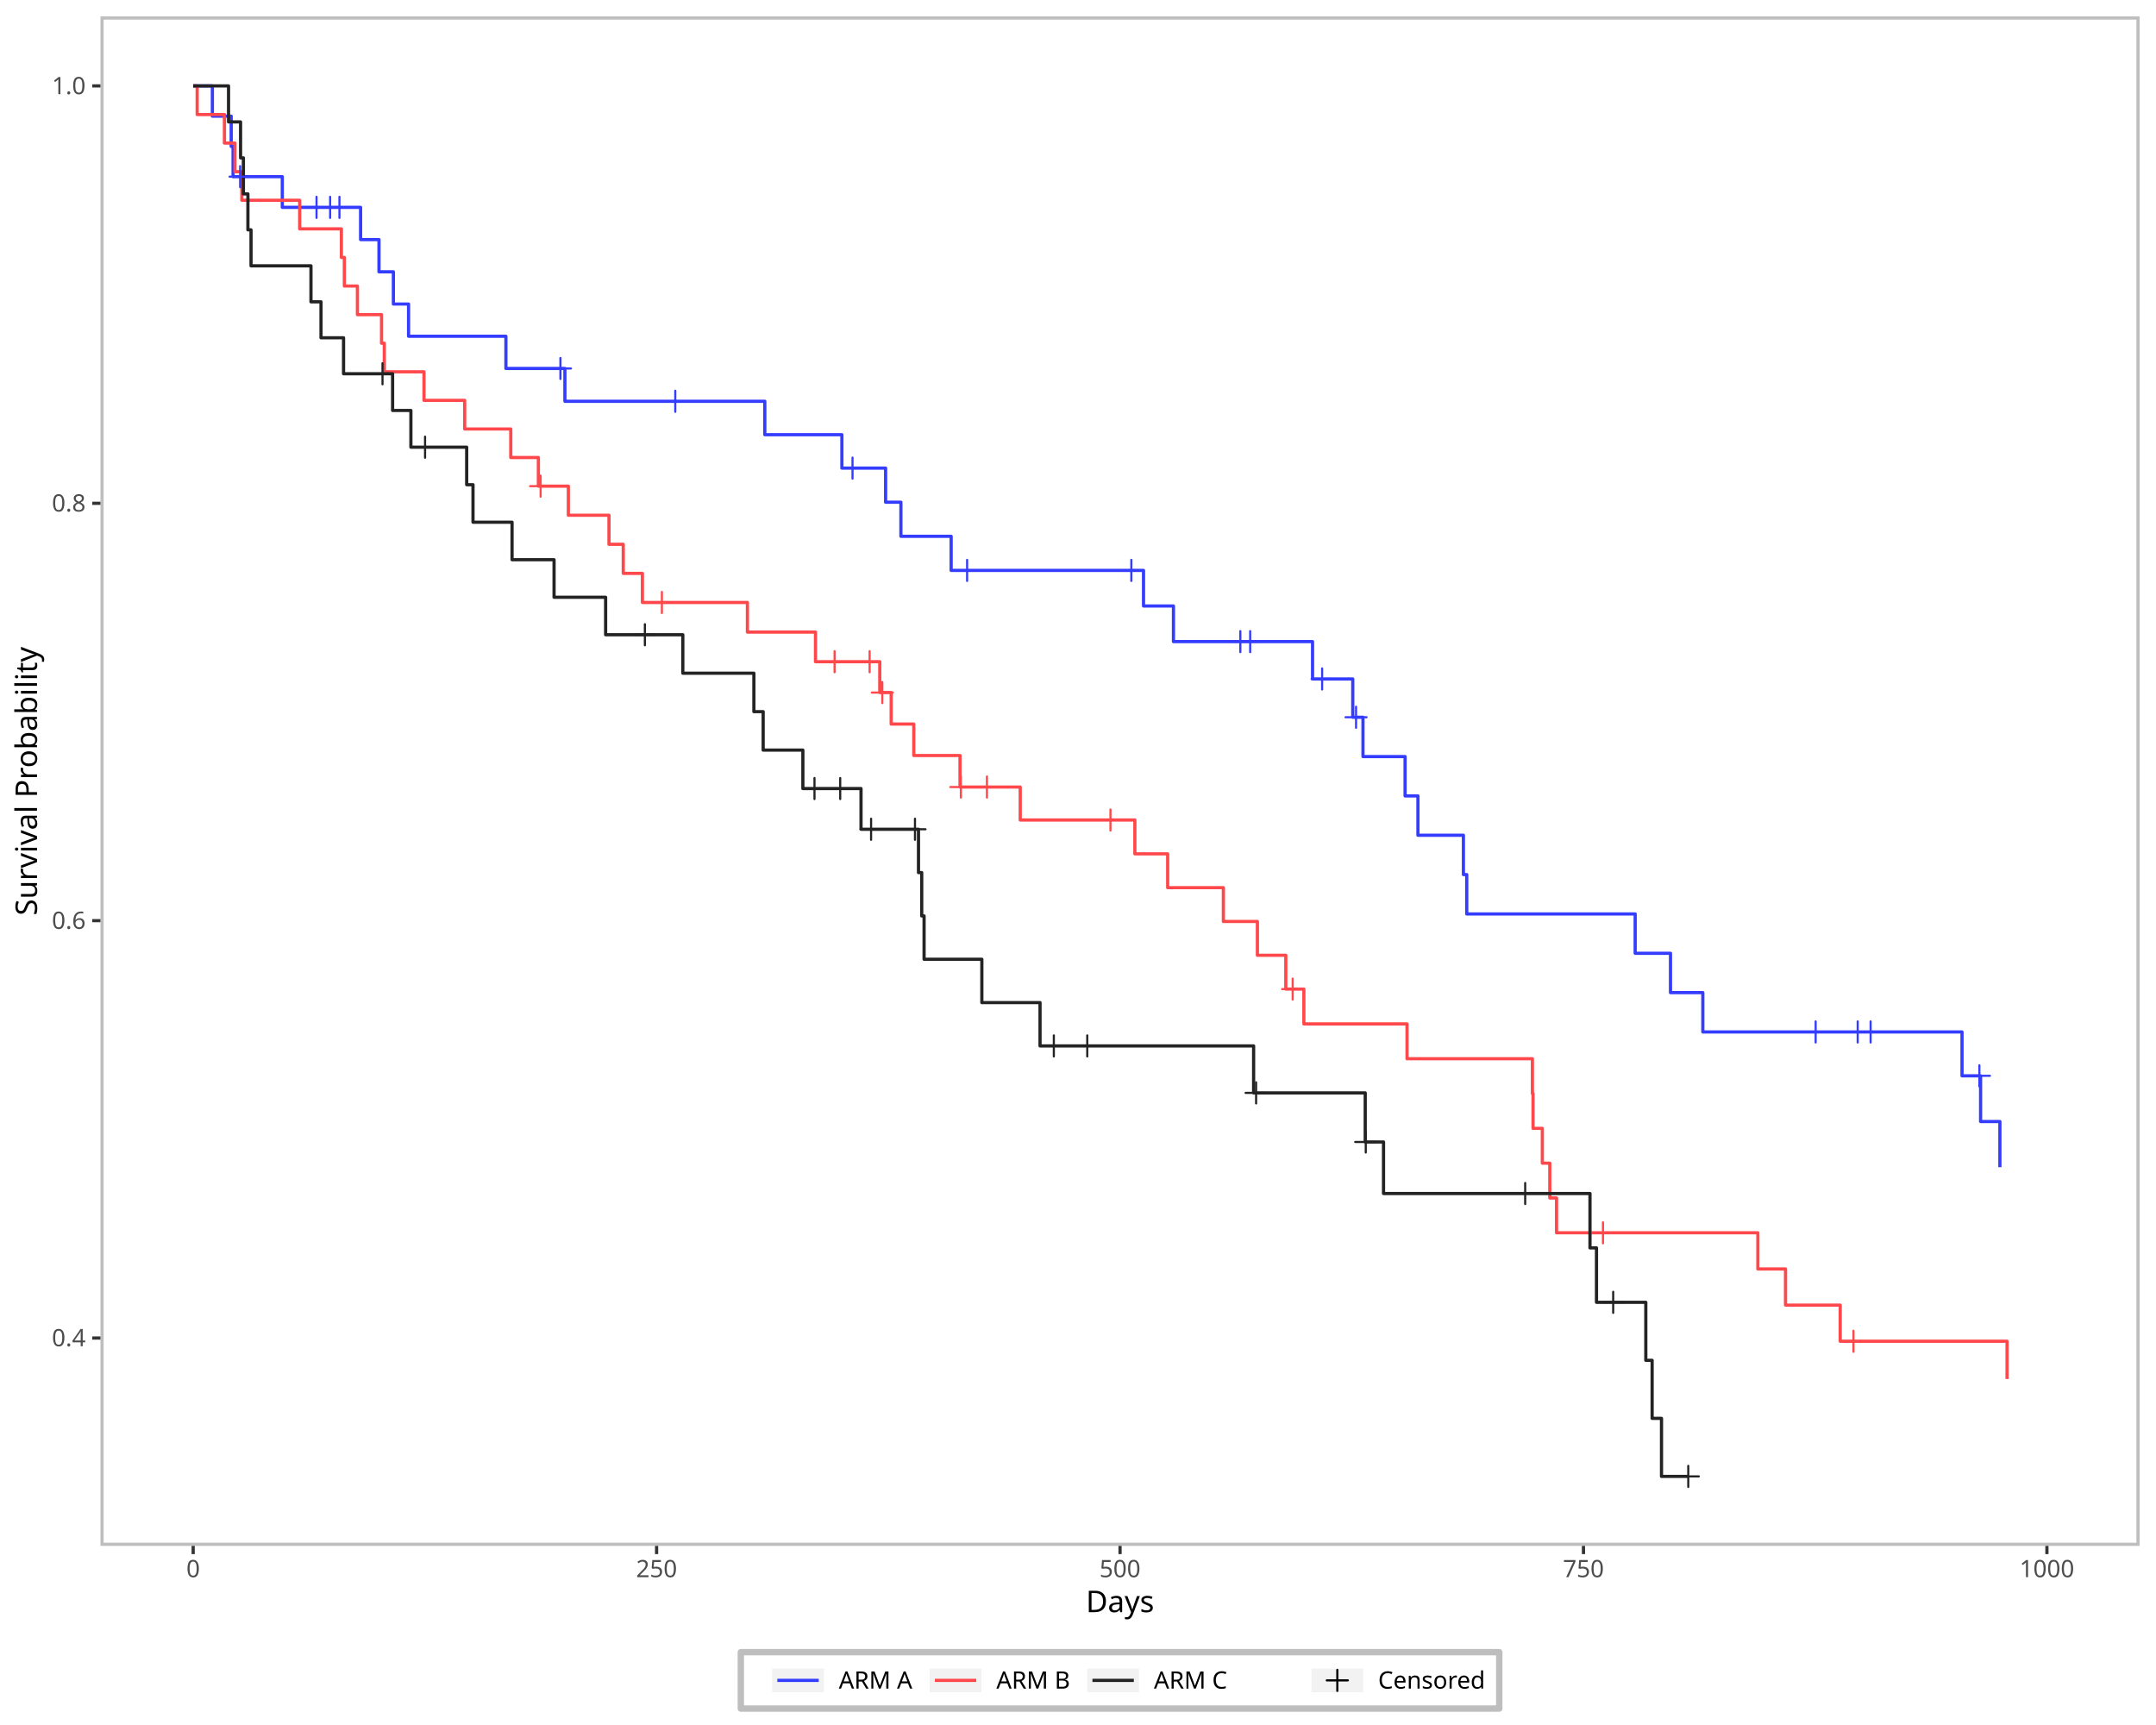
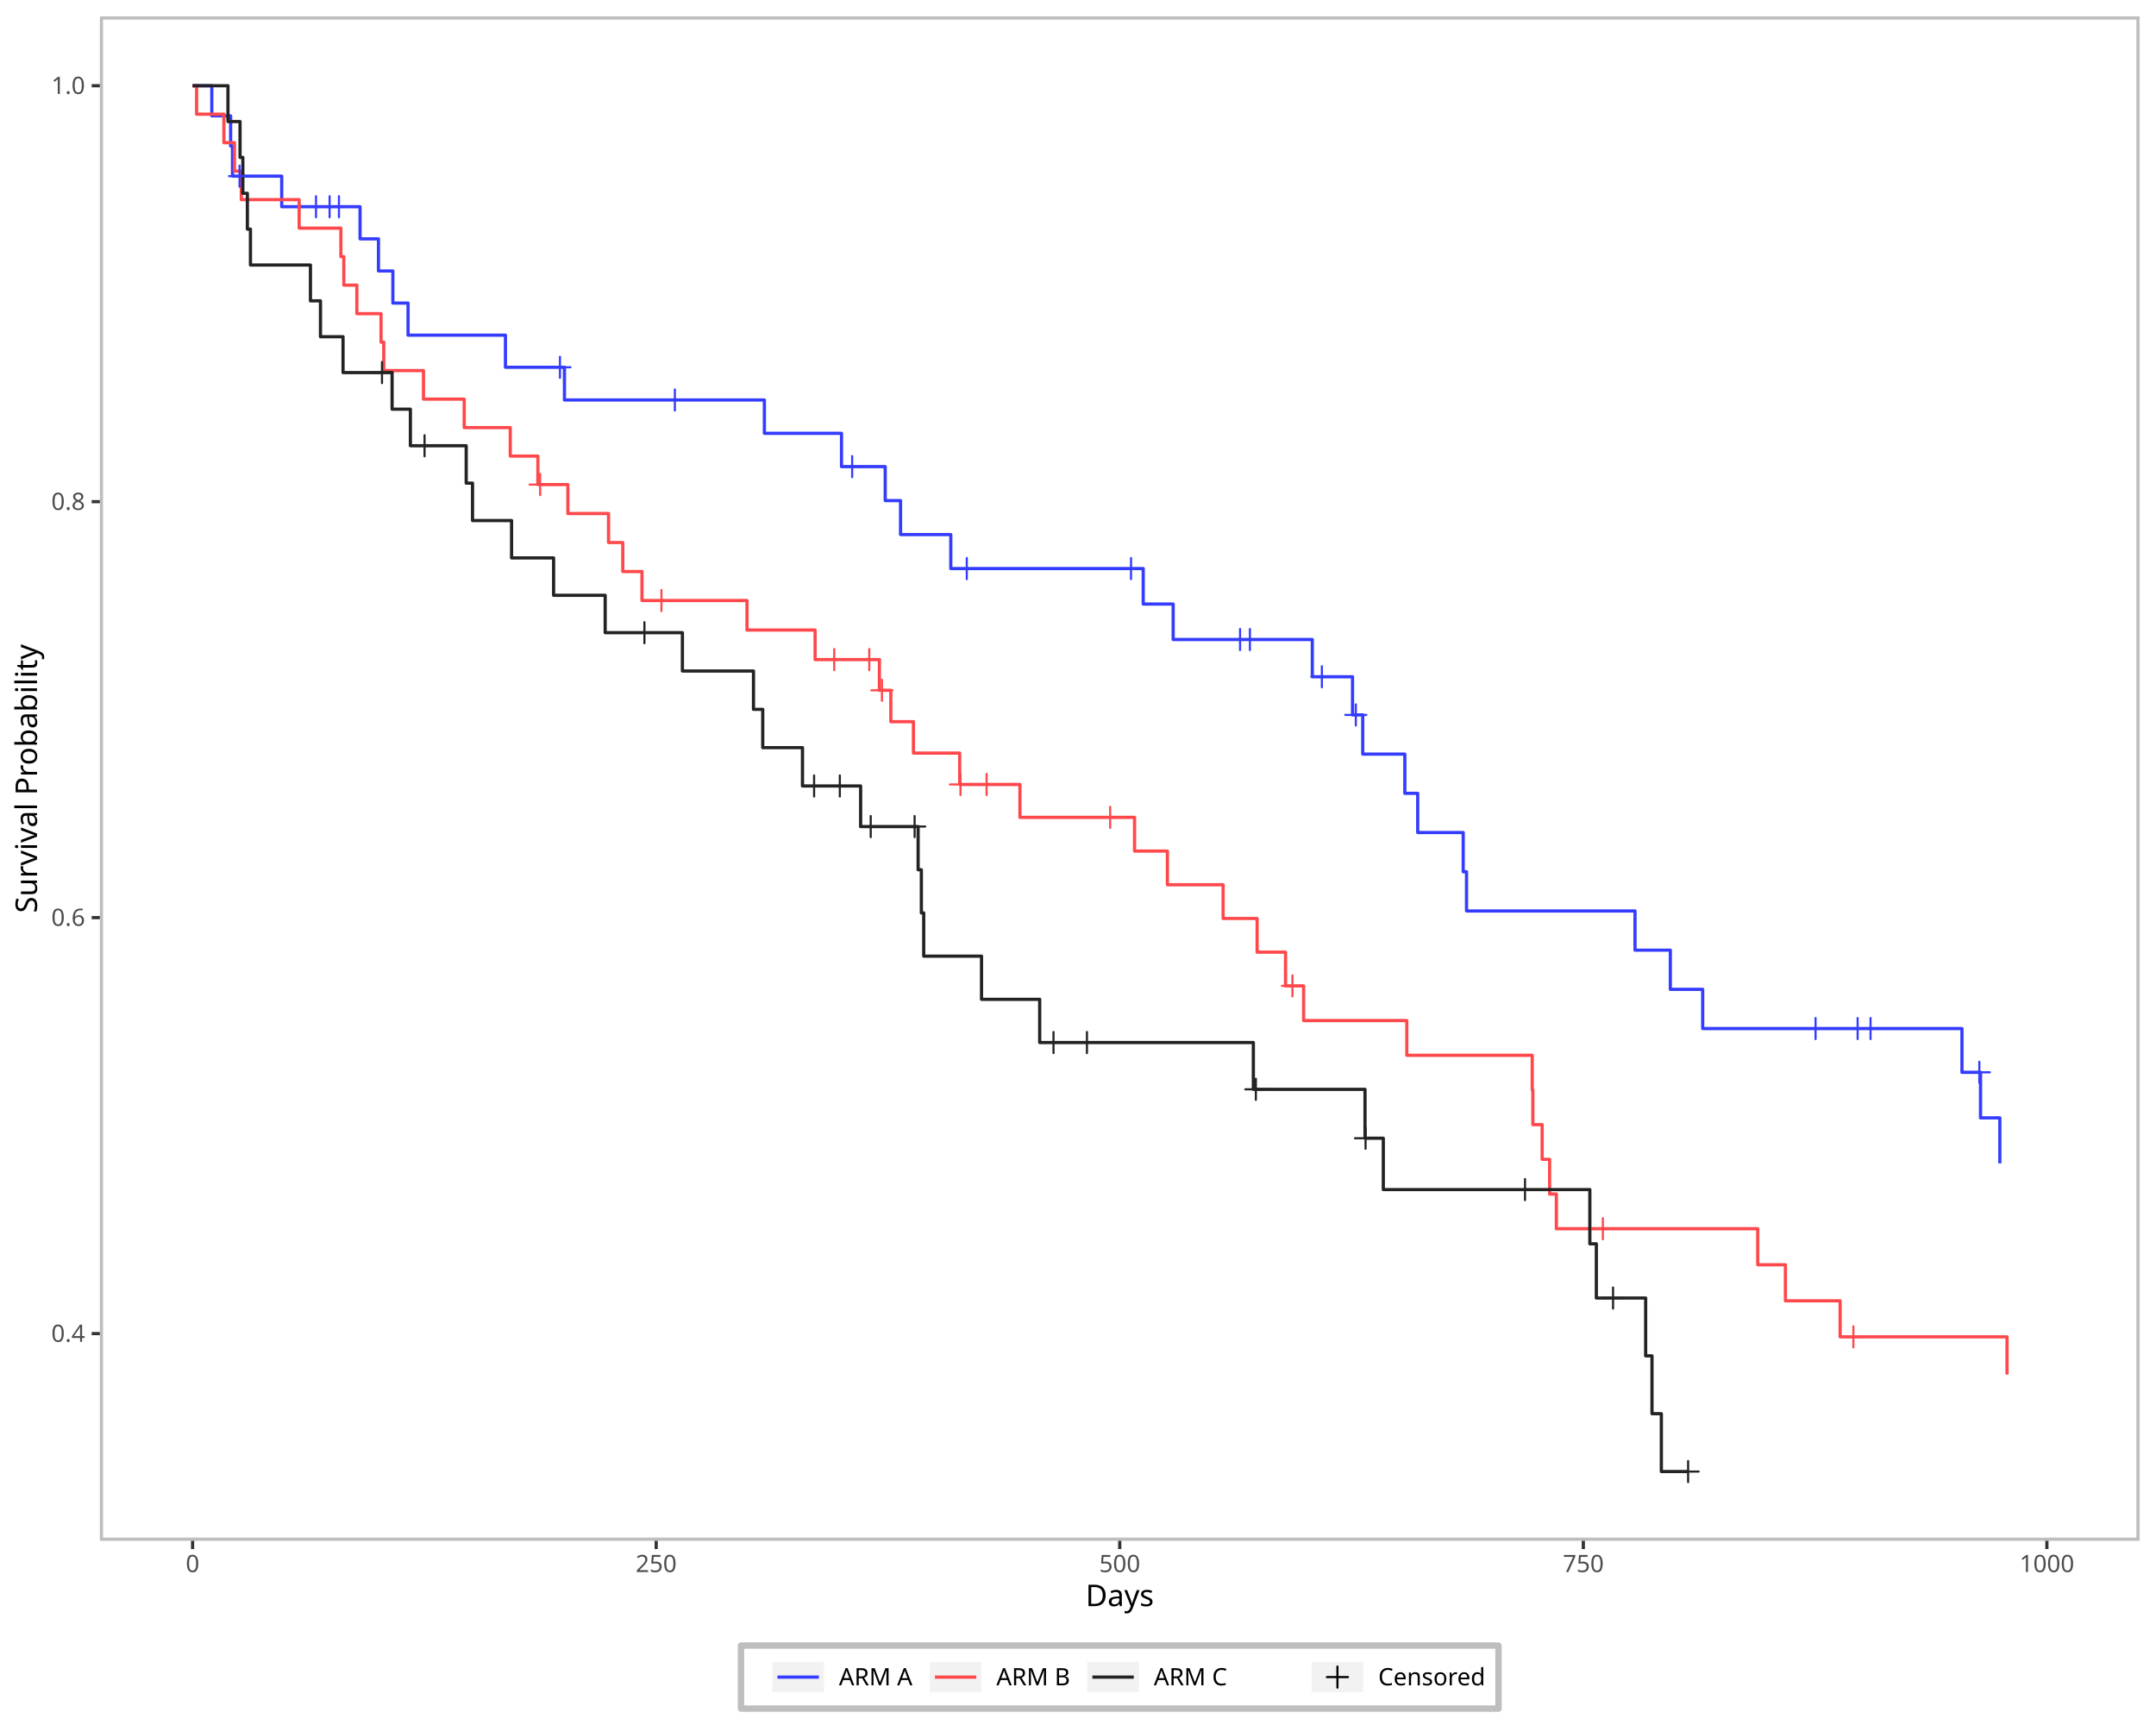
<svg xmlns="http://www.w3.org/2000/svg" class="svglite" data-engine-version="2.0" width="720.00pt" height="576.00pt" viewBox="0 0 720.00 576.00">
  <defs>
    <style type="text/css">
    .svglite line, .svglite polyline, .svglite polygon, .svglite path, .svglite rect, .svglite circle {
      fill: none;
      stroke: #000000;
      stroke-linecap: round;
      stroke-linejoin: round;
      stroke-miterlimit: 10.00;
    }
  </style>
  </defs>
  <rect width="100%" height="100%" style="stroke: none; fill: #FFFFFF;" />
  <defs>
    <clipPath id="cpMC4wMHw3MjAuMDB8MC4wMHw1NzYuMDA=">
      <rect x="0.00" y="0.00" width="720.00" height="576.00" />
    </clipPath>
  </defs>
  <g clip-path="url(#cpMC4wMHw3MjAuMDB8MC4wMHw1NzYuMDA=)">
    <rect x="0.00" y="0.00" width="720.00" height="576.00" style="stroke-width: 1.07; stroke: #FFFFFF; fill: #FFFFFF;" />
  </g>
  <defs>
-     <clipPath id="cpMzMuNTV8NzE0LjUyfDUuNDh8NTE2LjIw">
-       <rect x="33.55" y="5.48" width="680.97" height="510.72" />
+     <clipPath id="cpMzMuMzV8NzE0LjUyfDUuNDh8NTE0LjUw">
+       <rect x="33.35" y="5.48" width="681.17" height="509.02" />
    </clipPath>
  </defs>
-   <g clip-path="url(#cpMzMuNTV8NzE0LjUyfDUuNDh8NTE2LjIw)">
-     <polyline points="64.51,516.20 64.51,5.48 " style="stroke-width: 4.27; stroke: #FFFFFF; stroke-linecap: butt;" />
-     <polyline points="219.27,516.20 219.27,5.48 " style="stroke-width: 4.27; stroke: #FFFFFF; stroke-linecap: butt;" />
-     <polyline points="374.04,516.20 374.04,5.48 " style="stroke-width: 4.27; stroke: #FFFFFF; stroke-linecap: butt;" />
-     <polyline points="528.80,516.20 528.80,5.48 " style="stroke-width: 4.27; stroke: #FFFFFF; stroke-linecap: butt;" />
-     <polyline points="683.57,516.20 683.57,5.48 " style="stroke-width: 4.27; stroke: #FFFFFF; stroke-linecap: butt;" />
-     <line x1="33.55" y1="725.50" x2="714.52" y2="725.50" style="stroke-width: 1.07; stroke-linecap: butt;" />
-     <polyline points="64.51,28.69 70.92,28.69 70.92,38.79 77.21,38.79 77.21,48.89 77.83,48.89 77.83,58.99 80.19,58.99 80.19,58.99 94.27,58.99 94.27,69.24 105.71,69.24 105.71,69.24 110.25,69.24 110.25,69.24 113.36,69.24 113.36,69.24 120.42,69.24 120.42,80.00 126.56,80.00 126.56,90.76 131.37,90.76 131.37,101.52 136.44,101.52 136.44,112.28 168.95,112.28 168.95,123.04 187.15,123.04 187.15,123.04 188.65,123.04 188.65,133.99 225.51,133.99 225.51,133.99 255.41,133.99 255.41,145.15 281.15,145.15 281.15,156.31 284.70,156.31 284.70,156.31 295.75,156.31 295.75,167.69 300.86,167.69 300.86,179.08 317.64,179.08 317.64,190.46 322.97,190.46 322.97,190.46 377.81,190.46 377.81,190.46 381.88,190.46 381.88,202.35 391.88,202.35 391.88,214.24 414.21,214.24 414.21,214.24 417.50,214.24 417.50,214.24 438.33,214.24 438.33,226.71 441.53,226.71 441.53,226.71 451.76,226.71 451.76,239.50 452.86,239.50 452.86,239.50 455.17,239.50 455.17,252.63 469.23,252.63 469.23,265.77 473.52,265.77 473.52,278.90 488.71,278.90 488.71,292.04 489.82,292.04 489.82,305.18 546.07,305.18 546.07,318.31 557.86,318.31 557.86,331.45 568.66,331.45 568.66,344.58 606.34,344.58 606.34,344.58 620.38,344.58 620.38,344.58 624.70,344.58 624.70,344.58 655.22,344.58 655.22,359.23 661.02,359.23 661.02,359.23 661.42,359.23 661.42,374.49 667.87,374.49 667.87,389.75 " style="stroke-width: 1.07; stroke: #343CFF; stroke-linecap: butt;" />
-     <polyline points="64.51,28.69 65.85,28.69 65.85,38.24 74.95,38.24 74.95,47.78 78.47,47.78 78.47,57.33 80.76,57.33 80.76,66.88 100.08,66.88 100.08,76.42 114.01,76.42 114.01,85.97 115.00,85.97 115.00,95.51 119.36,95.51 119.36,105.06 127.42,105.06 127.42,114.60 128.33,114.60 128.33,124.15 141.59,124.15 141.59,133.69 155.18,133.69 155.18,143.24 170.57,143.24 170.57,152.78 179.79,152.78 179.79,162.33 180.54,162.33 180.54,162.33 189.80,162.33 189.80,172.04 203.37,172.04 203.37,181.75 208.14,181.75 208.14,191.46 214.53,191.46 214.53,201.17 221.04,201.17 221.04,201.17 249.60,201.17 249.60,211.06 272.33,211.06 272.33,220.95 278.71,220.95 278.71,220.95 290.41,220.95 290.41,220.95 293.80,220.95 293.80,231.25 294.65,231.25 294.65,231.25 297.61,231.25 297.61,241.77 305.16,241.77 305.16,252.28 320.60,252.28 320.60,262.80 320.88,262.80 320.88,262.80 329.59,262.80 329.59,262.80 340.71,262.80 340.71,273.81 370.84,273.81 370.84,273.81 378.99,273.81 378.99,285.11 389.95,285.11 389.95,296.40 408.55,296.40 408.55,307.69 419.91,307.69 419.91,318.98 429.40,318.98 429.40,330.27 431.69,330.27 431.69,330.27 435.43,330.27 435.43,341.90 469.88,341.90 469.88,353.52 511.75,353.52 511.75,365.15 511.96,365.15 511.96,376.77 515.06,376.77 515.06,388.40 517.56,388.40 517.56,400.02 519.81,400.02 519.81,411.64 535.32,411.64 535.32,411.64 587.04,411.64 587.04,423.72 596.28,423.72 596.28,435.79 614.54,435.79 614.54,447.86 618.97,447.86 618.97,447.86 670.26,447.86 670.26,460.48 " style="stroke-width: 1.07; stroke: #FF484B; stroke-linecap: butt;" />
-     <polyline points="64.51,28.69 76.32,28.69 76.32,40.71 80.34,40.71 80.34,52.72 81.28,52.72 81.28,64.74 82.79,64.74 82.79,76.75 83.83,76.75 83.83,88.76 103.85,88.76 103.85,100.78 107.20,100.78 107.20,112.79 114.73,112.79 114.73,124.80 127.74,124.80 127.74,124.80 131.11,124.80 131.11,137.06 137.22,137.06 137.22,149.32 141.95,149.32 141.95,149.32 155.85,149.32 155.85,161.85 157.96,161.85 157.96,174.37 171.00,174.37 171.00,186.90 185.03,186.90 185.03,199.43 202.25,199.43 202.25,211.95 215.36,211.95 215.36,211.95 228.03,211.95 228.03,224.79 251.76,224.79 251.76,237.63 254.86,237.63 254.86,250.47 268.12,250.47 268.12,263.31 272.00,263.31 272.00,263.31 280.59,263.31 280.59,263.31 287.54,263.31 287.54,276.90 290.90,276.90 290.90,276.90 305.56,276.90 305.56,276.90 306.73,276.90 306.73,291.37 307.81,291.37 307.81,305.84 308.60,305.84 308.60,320.31 327.89,320.31 327.89,334.78 347.32,334.78 347.32,349.25 351.93,349.25 351.93,349.25 363.09,349.25 363.09,349.25 418.65,349.25 418.65,364.93 419.48,364.93 419.48,364.93 455.92,364.93 455.92,381.32 456.10,381.32 456.10,381.32 462.03,381.32 462.03,398.53 509.34,398.53 509.34,398.53 530.98,398.53 530.98,416.69 533.15,416.69 533.15,434.86 538.73,434.86 538.73,434.86 549.62,434.86 549.62,454.23 551.73,454.23 551.73,473.61 554.86,473.61 554.86,492.99 563.80,492.99 563.80,492.99 " style="stroke-width: 1.07; stroke: #232323; stroke-linecap: butt;" />
-     <line x1="76.67" y1="58.99" x2="83.71" y2="58.99" style="stroke-width: 0.71; stroke: #343CFF;" />
-     <line x1="80.19" y1="62.51" x2="80.19" y2="55.47" style="stroke-width: 0.71; stroke: #343CFF;" />
-     <line x1="102.19" y1="69.24" x2="109.23" y2="69.24" style="stroke-width: 0.71; stroke: #343CFF;" />
-     <line x1="105.71" y1="72.76" x2="105.71" y2="65.72" style="stroke-width: 0.71; stroke: #343CFF;" />
-     <line x1="106.73" y1="69.24" x2="113.77" y2="69.24" style="stroke-width: 0.71; stroke: #343CFF;" />
-     <line x1="110.25" y1="72.76" x2="110.25" y2="65.72" style="stroke-width: 0.71; stroke: #343CFF;" />
-     <line x1="109.84" y1="69.24" x2="116.88" y2="69.24" style="stroke-width: 0.71; stroke: #343CFF;" />
-     <line x1="113.36" y1="72.76" x2="113.36" y2="65.72" style="stroke-width: 0.71; stroke: #343CFF;" />
-     <line x1="183.63" y1="123.04" x2="190.67" y2="123.04" style="stroke-width: 0.71; stroke: #343CFF;" />
-     <line x1="187.15" y1="126.55" x2="187.15" y2="119.52" style="stroke-width: 0.71; stroke: #343CFF;" />
-     <line x1="221.99" y1="133.99" x2="229.03" y2="133.99" style="stroke-width: 0.71; stroke: #343CFF;" />
-     <line x1="225.51" y1="137.51" x2="225.51" y2="130.47" style="stroke-width: 0.71; stroke: #343CFF;" />
-     <line x1="281.19" y1="156.31" x2="288.22" y2="156.31" style="stroke-width: 0.71; stroke: #343CFF;" />
-     <line x1="284.70" y1="159.83" x2="284.70" y2="152.79" style="stroke-width: 0.71; stroke: #343CFF;" />
-     <line x1="319.45" y1="190.46" x2="326.49" y2="190.46" style="stroke-width: 0.71; stroke: #343CFF;" />
-     <line x1="322.97" y1="193.98" x2="322.97" y2="186.94" style="stroke-width: 0.71; stroke: #343CFF;" />
-     <line x1="374.29" y1="190.46" x2="381.33" y2="190.46" style="stroke-width: 0.71; stroke: #343CFF;" />
-     <line x1="377.81" y1="193.98" x2="377.81" y2="186.94" style="stroke-width: 0.71; stroke: #343CFF;" />
-     <line x1="410.69" y1="214.24" x2="417.73" y2="214.24" style="stroke-width: 0.71; stroke: #343CFF;" />
-     <line x1="414.21" y1="217.76" x2="414.21" y2="210.72" style="stroke-width: 0.71; stroke: #343CFF;" />
-     <line x1="413.98" y1="214.24" x2="421.02" y2="214.24" style="stroke-width: 0.71; stroke: #343CFF;" />
-     <line x1="417.50" y1="217.76" x2="417.50" y2="210.72" style="stroke-width: 0.71; stroke: #343CFF;" />
-     <line x1="438.01" y1="226.71" x2="445.05" y2="226.71" style="stroke-width: 0.71; stroke: #343CFF;" />
-     <line x1="441.53" y1="230.23" x2="441.53" y2="223.19" style="stroke-width: 0.71; stroke: #343CFF;" />
-     <line x1="449.34" y1="239.50" x2="456.37" y2="239.50" style="stroke-width: 0.71; stroke: #343CFF;" />
-     <line x1="452.86" y1="243.02" x2="452.86" y2="235.98" style="stroke-width: 0.71; stroke: #343CFF;" />
-     <line x1="602.82" y1="344.58" x2="609.86" y2="344.58" style="stroke-width: 0.71; stroke: #343CFF;" />
-     <line x1="606.34" y1="348.10" x2="606.34" y2="341.06" style="stroke-width: 0.71; stroke: #343CFF;" />
-     <line x1="616.86" y1="344.58" x2="623.90" y2="344.58" style="stroke-width: 0.71; stroke: #343CFF;" />
-     <line x1="620.38" y1="348.10" x2="620.38" y2="341.06" style="stroke-width: 0.71; stroke: #343CFF;" />
-     <line x1="621.18" y1="344.58" x2="628.22" y2="344.58" style="stroke-width: 0.71; stroke: #343CFF;" />
-     <line x1="624.70" y1="348.10" x2="624.70" y2="341.06" style="stroke-width: 0.71; stroke: #343CFF;" />
-     <line x1="657.50" y1="359.23" x2="664.54" y2="359.23" style="stroke-width: 0.71; stroke: #343CFF;" />
-     <line x1="661.02" y1="362.75" x2="661.02" y2="355.71" style="stroke-width: 0.71; stroke: #343CFF;" />
-     <line x1="177.02" y1="162.33" x2="184.06" y2="162.33" style="stroke-width: 0.71; stroke: #FF484B;" />
-     <line x1="180.54" y1="165.85" x2="180.54" y2="158.81" style="stroke-width: 0.71; stroke: #FF484B;" />
-     <line x1="217.52" y1="201.17" x2="224.56" y2="201.17" style="stroke-width: 0.71; stroke: #FF484B;" />
-     <line x1="221.04" y1="204.69" x2="221.04" y2="197.65" style="stroke-width: 0.71; stroke: #FF484B;" />
-     <line x1="275.19" y1="220.95" x2="282.23" y2="220.95" style="stroke-width: 0.71; stroke: #FF484B;" />
-     <line x1="278.71" y1="224.47" x2="278.71" y2="217.43" style="stroke-width: 0.71; stroke: #FF484B;" />
-     <line x1="286.89" y1="220.95" x2="293.93" y2="220.95" style="stroke-width: 0.71; stroke: #FF484B;" />
-     <line x1="290.41" y1="224.47" x2="290.41" y2="217.43" style="stroke-width: 0.71; stroke: #FF484B;" />
-     <line x1="291.13" y1="231.25" x2="298.17" y2="231.25" style="stroke-width: 0.71; stroke: #FF484B;" />
-     <line x1="294.65" y1="234.77" x2="294.65" y2="227.73" style="stroke-width: 0.71; stroke: #FF484B;" />
-     <line x1="317.36" y1="262.80" x2="324.40" y2="262.80" style="stroke-width: 0.71; stroke: #FF484B;" />
-     <line x1="320.88" y1="266.32" x2="320.88" y2="259.28" style="stroke-width: 0.71; stroke: #FF484B;" />
-     <line x1="326.07" y1="262.80" x2="333.11" y2="262.80" style="stroke-width: 0.71; stroke: #FF484B;" />
-     <line x1="329.59" y1="266.32" x2="329.59" y2="259.28" style="stroke-width: 0.71; stroke: #FF484B;" />
-     <line x1="367.32" y1="273.81" x2="374.36" y2="273.81" style="stroke-width: 0.71; stroke: #FF484B;" />
-     <line x1="370.84" y1="277.33" x2="370.84" y2="270.30" style="stroke-width: 0.71; stroke: #FF484B;" />
-     <line x1="428.17" y1="330.27" x2="435.21" y2="330.27" style="stroke-width: 0.71; stroke: #FF484B;" />
-     <line x1="431.69" y1="333.79" x2="431.69" y2="326.76" style="stroke-width: 0.71; stroke: #FF484B;" />
-     <line x1="531.80" y1="411.64" x2="538.84" y2="411.64" style="stroke-width: 0.71; stroke: #FF484B;" />
-     <line x1="535.32" y1="415.16" x2="535.32" y2="408.13" style="stroke-width: 0.71; stroke: #FF484B;" />
-     <line x1="615.45" y1="447.86" x2="622.49" y2="447.86" style="stroke-width: 0.71; stroke: #FF484B;" />
-     <line x1="618.97" y1="451.38" x2="618.97" y2="444.34" style="stroke-width: 0.71; stroke: #FF484B;" />
-     <line x1="124.22" y1="124.80" x2="131.26" y2="124.80" style="stroke-width: 0.71; stroke: #232323;" />
-     <line x1="127.74" y1="128.32" x2="127.74" y2="121.29" style="stroke-width: 0.71; stroke: #232323;" />
-     <line x1="138.43" y1="149.32" x2="145.46" y2="149.32" style="stroke-width: 0.71; stroke: #232323;" />
-     <line x1="141.95" y1="152.84" x2="141.95" y2="145.80" style="stroke-width: 0.71; stroke: #232323;" />
-     <line x1="211.84" y1="211.95" x2="218.87" y2="211.95" style="stroke-width: 0.71; stroke: #232323;" />
-     <line x1="215.36" y1="215.47" x2="215.36" y2="208.43" style="stroke-width: 0.71; stroke: #232323;" />
-     <line x1="268.48" y1="263.31" x2="275.52" y2="263.31" style="stroke-width: 0.71; stroke: #232323;" />
-     <line x1="272.00" y1="266.82" x2="272.00" y2="259.79" style="stroke-width: 0.71; stroke: #232323;" />
-     <line x1="277.07" y1="263.31" x2="284.11" y2="263.31" style="stroke-width: 0.71; stroke: #232323;" />
-     <line x1="280.59" y1="266.82" x2="280.59" y2="259.79" style="stroke-width: 0.71; stroke: #232323;" />
-     <line x1="287.38" y1="276.90" x2="294.42" y2="276.90" style="stroke-width: 0.71; stroke: #232323;" />
-     <line x1="290.90" y1="280.42" x2="290.90" y2="273.38" style="stroke-width: 0.71; stroke: #232323;" />
-     <line x1="302.04" y1="276.90" x2="309.08" y2="276.90" style="stroke-width: 0.71; stroke: #232323;" />
-     <line x1="305.56" y1="280.42" x2="305.56" y2="273.38" style="stroke-width: 0.71; stroke: #232323;" />
-     <line x1="348.41" y1="349.25" x2="355.45" y2="349.25" style="stroke-width: 0.71; stroke: #232323;" />
-     <line x1="351.93" y1="352.77" x2="351.93" y2="345.73" style="stroke-width: 0.71; stroke: #232323;" />
-     <line x1="359.57" y1="349.25" x2="366.61" y2="349.25" style="stroke-width: 0.71; stroke: #232323;" />
-     <line x1="363.09" y1="352.77" x2="363.09" y2="345.73" style="stroke-width: 0.71; stroke: #232323;" />
-     <line x1="415.97" y1="364.93" x2="423.00" y2="364.93" style="stroke-width: 0.71; stroke: #232323;" />
-     <line x1="419.48" y1="368.45" x2="419.48" y2="361.41" style="stroke-width: 0.71; stroke: #232323;" />
-     <line x1="452.58" y1="381.32" x2="459.62" y2="381.32" style="stroke-width: 0.71; stroke: #232323;" />
-     <line x1="456.10" y1="384.84" x2="456.10" y2="377.80" style="stroke-width: 0.71; stroke: #232323;" />
-     <line x1="505.82" y1="398.53" x2="512.86" y2="398.53" style="stroke-width: 0.71; stroke: #232323;" />
-     <line x1="509.34" y1="402.05" x2="509.34" y2="395.01" style="stroke-width: 0.71; stroke: #232323;" />
-     <line x1="535.21" y1="434.86" x2="542.25" y2="434.86" style="stroke-width: 0.71; stroke: #232323;" />
-     <line x1="538.73" y1="438.38" x2="538.73" y2="431.34" style="stroke-width: 0.71; stroke: #232323;" />
-     <line x1="560.28" y1="492.99" x2="567.32" y2="492.99" style="stroke-width: 0.71; stroke: #232323;" />
-     <line x1="563.80" y1="496.51" x2="563.80" y2="489.47" style="stroke-width: 0.71; stroke: #232323;" />
-     <rect x="33.55" y="5.48" width="680.97" height="510.72" style="stroke-width: 2.13; stroke: #BEBEBE;" />
+   <g clip-path="url(#cpMzMuMzV8NzE0LjUyfDUuNDh8NTE0LjUw)">
+     <polyline points="64.32,514.50 64.32,5.48 " style="stroke-width: 4.27; stroke: #FFFFFF; stroke-linecap: butt;" />
+     <polyline points="219.13,514.50 219.13,5.48 " style="stroke-width: 4.27; stroke: #FFFFFF; stroke-linecap: butt;" />
+     <polyline points="373.94,514.50 373.94,5.48 " style="stroke-width: 4.27; stroke: #FFFFFF; stroke-linecap: butt;" />
+     <polyline points="528.75,514.50 528.75,5.48 " style="stroke-width: 4.27; stroke: #FFFFFF; stroke-linecap: butt;" />
+     <polyline points="683.56,514.50 683.56,5.48 " style="stroke-width: 4.27; stroke: #FFFFFF; stroke-linecap: butt;" />
+     <line x1="33.35" y1="723.10" x2="714.52" y2="723.10" style="stroke-width: 1.07; stroke-linecap: butt;" />
+     <polyline points="64.32,28.62 70.73,28.62 70.73,38.68 77.02,38.68 77.02,48.75 77.64,48.75 77.64,58.81 80.00,58.81 80.00,58.81 94.08,58.81 94.08,69.03 105.53,69.03 105.53,69.03 110.07,69.03 110.07,69.03 113.19,69.03 113.19,69.03 120.24,69.03 120.24,79.75 126.39,79.75 126.39,90.48 131.20,90.48 131.20,101.20 136.27,101.20 136.27,111.92 168.79,111.92 168.79,122.64 187.00,122.64 187.00,122.64 188.50,122.64 188.50,133.56 225.37,133.56 225.37,133.56 255.27,133.56 255.27,144.69 281.02,144.69 281.02,155.81 284.58,155.81 284.58,155.81 295.62,155.81 295.62,167.15 300.74,167.15 300.74,178.50 317.52,178.50 317.52,189.85 322.86,189.85 322.86,189.85 377.71,189.85 377.71,189.85 381.78,189.85 381.78,201.70 391.78,201.70 391.78,213.55 414.12,213.55 414.12,213.55 417.41,213.55 417.41,213.55 438.25,213.55 438.25,225.98 441.45,225.98 441.45,225.98 451.68,225.98 451.68,238.72 452.78,238.72 452.78,238.72 455.09,238.72 455.09,251.81 469.15,251.81 469.15,264.90 473.45,264.90 473.45,278.00 488.64,278.00 488.64,291.09 489.75,291.09 489.75,304.18 546.02,304.18 546.02,317.27 557.81,317.27 557.81,330.36 568.62,330.36 568.62,343.45 606.31,343.45 606.31,343.45 620.36,343.45 620.36,343.45 624.67,343.45 624.67,343.45 655.20,343.45 655.20,358.06 661.00,358.06 661.00,358.06 661.40,358.06 661.40,373.27 667.85,373.27 667.85,388.48 " style="stroke-width: 1.07; stroke: #343CFF; stroke-linecap: butt;" />
+     <polyline points="64.32,28.62 65.66,28.62 65.66,38.13 74.77,38.13 74.77,47.64 78.29,47.64 78.29,57.16 80.58,57.16 80.58,66.67 99.90,66.67 99.90,76.18 113.84,76.18 113.84,85.70 114.82,85.70 114.82,95.21 119.18,95.21 119.18,104.73 127.25,104.73 127.25,114.24 128.16,114.24 128.16,123.75 141.42,123.75 141.42,133.27 155.02,133.27 155.02,142.78 170.41,142.78 170.41,152.29 179.63,152.29 179.63,161.81 180.38,161.81 180.38,161.81 189.64,161.81 189.64,171.48 203.22,171.48 203.22,181.16 207.99,181.16 207.99,190.84 214.39,190.84 214.39,200.52 220.89,200.52 220.89,200.52 249.46,200.52 249.46,210.38 272.20,210.38 272.20,220.24 278.58,220.24 278.58,220.24 290.29,220.24 290.29,220.24 293.68,220.24 293.68,230.50 294.53,230.50 294.53,230.50 297.49,230.50 297.49,240.98 305.04,240.98 305.04,251.46 320.49,251.46 320.49,261.94 320.76,261.94 320.76,261.94 329.48,261.94 329.48,261.94 340.60,261.94 340.60,272.92 370.74,272.92 370.74,272.92 378.89,272.92 378.89,284.18 389.86,284.18 389.86,295.43 408.46,295.43 408.46,306.69 419.82,306.69 419.82,317.94 429.31,317.94 429.31,329.20 431.61,329.20 431.61,329.20 435.35,329.20 435.35,340.78 469.81,340.78 469.81,352.37 511.69,352.37 511.69,363.95 511.90,363.95 511.90,375.54 515.00,375.54 515.00,387.12 517.50,387.12 517.50,398.71 519.75,398.71 519.75,410.29 535.27,410.29 535.27,410.29 587.00,410.29 587.00,422.33 596.24,422.33 596.24,434.36 614.51,434.36 614.51,446.39 618.94,446.39 618.94,446.39 670.25,446.39 670.25,458.97 " style="stroke-width: 1.07; stroke: #FF484B; stroke-linecap: butt;" />
+     <polyline points="64.32,28.62 76.13,28.62 76.13,40.59 80.16,40.59 80.16,52.56 81.10,52.56 81.10,64.54 82.61,64.54 82.61,76.51 83.64,76.51 83.64,88.49 103.67,88.49 103.67,100.46 107.02,100.46 107.02,112.43 114.56,112.43 114.56,124.41 127.57,124.41 127.57,124.41 130.94,124.41 130.94,136.63 137.05,136.63 137.05,148.84 141.78,148.84 141.78,148.84 155.69,148.84 155.69,161.33 157.80,161.33 157.80,173.81 170.84,173.81 170.84,186.30 184.88,186.30 184.88,198.78 202.10,198.78 202.10,211.26 215.21,211.26 215.21,211.26 227.89,211.26 227.89,224.06 251.63,224.06 251.63,236.86 254.72,236.86 254.72,249.65 267.99,249.65 267.99,262.45 271.87,262.45 271.87,262.45 280.46,262.45 280.46,262.45 287.41,262.45 287.41,276.00 290.78,276.00 290.78,276.00 305.44,276.00 305.44,276.00 306.61,276.00 306.61,290.42 307.69,290.42 307.69,304.84 308.48,304.84 308.48,319.27 327.78,319.27 327.78,333.69 347.21,333.69 347.21,348.11 351.82,348.11 351.82,348.11 362.99,348.11 362.99,348.11 418.56,348.11 418.56,363.74 419.40,363.74 419.40,363.74 455.85,363.74 455.85,380.07 456.03,380.07 456.03,380.07 461.96,380.07 461.96,397.22 509.28,397.22 509.28,397.22 530.93,397.22 530.93,415.33 533.10,415.33 533.10,433.43 538.68,433.43 538.68,433.43 549.57,433.43 549.57,452.74 551.68,452.74 551.68,472.05 554.81,472.05 554.81,491.37 563.75,491.37 563.75,491.37 " style="stroke-width: 1.07; stroke: #232323; stroke-linecap: butt;" />
+     <line x1="76.48" y1="58.81" x2="83.52" y2="58.81" style="stroke-width: 0.71; stroke: #343CFF;" />
+     <line x1="80.00" y1="62.33" x2="80.00" y2="55.29" style="stroke-width: 0.71; stroke: #343CFF;" />
+     <line x1="102.01" y1="69.03" x2="109.05" y2="69.03" style="stroke-width: 0.71; stroke: #343CFF;" />
+     <line x1="105.53" y1="72.55" x2="105.53" y2="65.51" style="stroke-width: 0.71; stroke: #343CFF;" />
+     <line x1="106.55" y1="69.03" x2="113.59" y2="69.03" style="stroke-width: 0.71; stroke: #343CFF;" />
+     <line x1="110.07" y1="72.55" x2="110.07" y2="65.51" style="stroke-width: 0.71; stroke: #343CFF;" />
+     <line x1="109.67" y1="69.03" x2="116.70" y2="69.03" style="stroke-width: 0.71; stroke: #343CFF;" />
+     <line x1="113.19" y1="72.55" x2="113.19" y2="65.51" style="stroke-width: 0.71; stroke: #343CFF;" />
+     <line x1="183.48" y1="122.64" x2="190.51" y2="122.64" style="stroke-width: 0.71; stroke: #343CFF;" />
+     <line x1="187.00" y1="126.16" x2="187.00" y2="119.13" style="stroke-width: 0.71; stroke: #343CFF;" />
+     <line x1="221.85" y1="133.56" x2="228.89" y2="133.56" style="stroke-width: 0.71; stroke: #343CFF;" />
+     <line x1="225.37" y1="137.08" x2="225.37" y2="130.04" style="stroke-width: 0.71; stroke: #343CFF;" />
+     <line x1="281.06" y1="155.81" x2="288.10" y2="155.81" style="stroke-width: 0.71; stroke: #343CFF;" />
+     <line x1="284.58" y1="159.33" x2="284.58" y2="152.29" style="stroke-width: 0.71; stroke: #343CFF;" />
+     <line x1="319.34" y1="189.85" x2="326.38" y2="189.85" style="stroke-width: 0.71; stroke: #343CFF;" />
+     <line x1="322.86" y1="193.37" x2="322.86" y2="186.33" style="stroke-width: 0.71; stroke: #343CFF;" />
+     <line x1="374.19" y1="189.85" x2="381.23" y2="189.85" style="stroke-width: 0.71; stroke: #343CFF;" />
+     <line x1="377.71" y1="193.37" x2="377.71" y2="186.33" style="stroke-width: 0.71; stroke: #343CFF;" />
+     <line x1="410.60" y1="213.55" x2="417.64" y2="213.55" style="stroke-width: 0.71; stroke: #343CFF;" />
+     <line x1="414.12" y1="217.07" x2="414.12" y2="210.03" style="stroke-width: 0.71; stroke: #343CFF;" />
+     <line x1="413.89" y1="213.55" x2="420.93" y2="213.55" style="stroke-width: 0.71; stroke: #343CFF;" />
+     <line x1="417.41" y1="217.07" x2="417.41" y2="210.03" style="stroke-width: 0.71; stroke: #343CFF;" />
+     <line x1="437.93" y1="225.98" x2="444.97" y2="225.98" style="stroke-width: 0.71; stroke: #343CFF;" />
+     <line x1="441.45" y1="229.49" x2="441.45" y2="222.46" style="stroke-width: 0.71; stroke: #343CFF;" />
+     <line x1="449.26" y1="238.72" x2="456.30" y2="238.72" style="stroke-width: 0.71; stroke: #343CFF;" />
+     <line x1="452.78" y1="242.24" x2="452.78" y2="235.20" style="stroke-width: 0.71; stroke: #343CFF;" />
+     <line x1="602.79" y1="343.45" x2="609.83" y2="343.45" style="stroke-width: 0.71; stroke: #343CFF;" />
+     <line x1="606.31" y1="346.97" x2="606.31" y2="339.93" style="stroke-width: 0.71; stroke: #343CFF;" />
+     <line x1="616.84" y1="343.45" x2="623.87" y2="343.45" style="stroke-width: 0.71; stroke: #343CFF;" />
+     <line x1="620.36" y1="346.97" x2="620.36" y2="339.93" style="stroke-width: 0.71; stroke: #343CFF;" />
+     <line x1="621.15" y1="343.45" x2="628.19" y2="343.45" style="stroke-width: 0.71; stroke: #343CFF;" />
+     <line x1="624.67" y1="346.97" x2="624.67" y2="339.93" style="stroke-width: 0.71; stroke: #343CFF;" />
+     <line x1="657.49" y1="358.06" x2="664.52" y2="358.06" style="stroke-width: 0.71; stroke: #343CFF;" />
+     <line x1="661.00" y1="361.57" x2="661.00" y2="354.54" style="stroke-width: 0.71; stroke: #343CFF;" />
+     <line x1="176.86" y1="161.81" x2="183.90" y2="161.81" style="stroke-width: 0.71; stroke: #FF484B;" />
+     <line x1="180.38" y1="165.33" x2="180.38" y2="158.29" style="stroke-width: 0.71; stroke: #FF484B;" />
+     <line x1="217.37" y1="200.52" x2="224.41" y2="200.52" style="stroke-width: 0.71; stroke: #FF484B;" />
+     <line x1="220.89" y1="204.04" x2="220.89" y2="197.00" style="stroke-width: 0.71; stroke: #FF484B;" />
+     <line x1="275.07" y1="220.24" x2="282.10" y2="220.24" style="stroke-width: 0.71; stroke: #FF484B;" />
+     <line x1="278.58" y1="223.76" x2="278.58" y2="216.72" style="stroke-width: 0.71; stroke: #FF484B;" />
+     <line x1="286.77" y1="220.24" x2="293.81" y2="220.24" style="stroke-width: 0.71; stroke: #FF484B;" />
+     <line x1="290.29" y1="223.76" x2="290.29" y2="216.72" style="stroke-width: 0.71; stroke: #FF484B;" />
+     <line x1="291.01" y1="230.50" x2="298.05" y2="230.50" style="stroke-width: 0.71; stroke: #FF484B;" />
+     <line x1="294.53" y1="234.02" x2="294.53" y2="226.98" style="stroke-width: 0.71; stroke: #FF484B;" />
+     <line x1="317.24" y1="261.94" x2="324.28" y2="261.94" style="stroke-width: 0.71; stroke: #FF484B;" />
+     <line x1="320.76" y1="265.46" x2="320.76" y2="258.42" style="stroke-width: 0.71; stroke: #FF484B;" />
+     <line x1="325.96" y1="261.94" x2="333.00" y2="261.94" style="stroke-width: 0.71; stroke: #FF484B;" />
+     <line x1="329.48" y1="265.46" x2="329.48" y2="258.42" style="stroke-width: 0.71; stroke: #FF484B;" />
+     <line x1="367.22" y1="272.92" x2="374.26" y2="272.92" style="stroke-width: 0.71; stroke: #FF484B;" />
+     <line x1="370.74" y1="276.44" x2="370.74" y2="269.40" style="stroke-width: 0.71; stroke: #FF484B;" />
+     <line x1="428.09" y1="329.20" x2="435.13" y2="329.20" style="stroke-width: 0.71; stroke: #FF484B;" />
+     <line x1="431.61" y1="332.71" x2="431.61" y2="325.68" style="stroke-width: 0.71; stroke: #FF484B;" />
+     <line x1="531.75" y1="410.29" x2="538.79" y2="410.29" style="stroke-width: 0.71; stroke: #FF484B;" />
+     <line x1="535.27" y1="413.81" x2="535.27" y2="406.78" style="stroke-width: 0.71; stroke: #FF484B;" />
+     <line x1="615.43" y1="446.39" x2="622.46" y2="446.39" style="stroke-width: 0.71; stroke: #FF484B;" />
+     <line x1="618.94" y1="449.91" x2="618.94" y2="442.87" style="stroke-width: 0.71; stroke: #FF484B;" />
+     <line x1="124.05" y1="124.41" x2="131.09" y2="124.41" style="stroke-width: 0.71; stroke: #232323;" />
+     <line x1="127.57" y1="127.93" x2="127.57" y2="120.89" style="stroke-width: 0.71; stroke: #232323;" />
+     <line x1="138.26" y1="148.84" x2="145.30" y2="148.84" style="stroke-width: 0.71; stroke: #232323;" />
+     <line x1="141.78" y1="152.36" x2="141.78" y2="145.33" style="stroke-width: 0.71; stroke: #232323;" />
+     <line x1="211.69" y1="211.26" x2="218.73" y2="211.26" style="stroke-width: 0.71; stroke: #232323;" />
+     <line x1="215.21" y1="214.78" x2="215.21" y2="207.75" style="stroke-width: 0.71; stroke: #232323;" />
+     <line x1="268.35" y1="262.45" x2="275.39" y2="262.45" style="stroke-width: 0.71; stroke: #232323;" />
+     <line x1="271.87" y1="265.97" x2="271.87" y2="258.93" style="stroke-width: 0.71; stroke: #232323;" />
+     <line x1="276.94" y1="262.45" x2="283.98" y2="262.45" style="stroke-width: 0.71; stroke: #232323;" />
+     <line x1="280.46" y1="265.97" x2="280.46" y2="258.93" style="stroke-width: 0.71; stroke: #232323;" />
+     <line x1="287.26" y1="276.00" x2="294.30" y2="276.00" style="stroke-width: 0.71; stroke: #232323;" />
+     <line x1="290.78" y1="279.52" x2="290.78" y2="272.48" style="stroke-width: 0.71; stroke: #232323;" />
+     <line x1="301.92" y1="276.00" x2="308.96" y2="276.00" style="stroke-width: 0.71; stroke: #232323;" />
+     <line x1="305.44" y1="279.52" x2="305.44" y2="272.48" style="stroke-width: 0.71; stroke: #232323;" />
+     <line x1="348.30" y1="348.11" x2="355.34" y2="348.11" style="stroke-width: 0.71; stroke: #232323;" />
+     <line x1="351.82" y1="351.63" x2="351.82" y2="344.59" style="stroke-width: 0.71; stroke: #232323;" />
+     <line x1="359.47" y1="348.11" x2="366.51" y2="348.11" style="stroke-width: 0.71; stroke: #232323;" />
+     <line x1="362.99" y1="351.63" x2="362.99" y2="344.59" style="stroke-width: 0.71; stroke: #232323;" />
+     <line x1="415.88" y1="363.74" x2="422.92" y2="363.74" style="stroke-width: 0.71; stroke: #232323;" />
+     <line x1="419.40" y1="367.26" x2="419.40" y2="360.22" style="stroke-width: 0.71; stroke: #232323;" />
+     <line x1="452.51" y1="380.07" x2="459.55" y2="380.07" style="stroke-width: 0.71; stroke: #232323;" />
+     <line x1="456.03" y1="383.59" x2="456.03" y2="376.55" style="stroke-width: 0.71; stroke: #232323;" />
+     <line x1="505.76" y1="397.22" x2="512.80" y2="397.22" style="stroke-width: 0.71; stroke: #232323;" />
+     <line x1="509.28" y1="400.74" x2="509.28" y2="393.70" style="stroke-width: 0.71; stroke: #232323;" />
+     <line x1="535.16" y1="433.43" x2="542.20" y2="433.43" style="stroke-width: 0.71; stroke: #232323;" />
+     <line x1="538.68" y1="436.95" x2="538.68" y2="429.91" style="stroke-width: 0.71; stroke: #232323;" />
+     <line x1="560.23" y1="491.37" x2="567.27" y2="491.37" style="stroke-width: 0.71; stroke: #232323;" />
+     <line x1="563.75" y1="494.89" x2="563.75" y2="487.85" style="stroke-width: 0.71; stroke: #232323;" />
+     <rect x="33.35" y="5.48" width="681.17" height="509.02" style="stroke-width: 2.13; stroke: #BEBEBE;" />
  </g>
  <g clip-path="url(#cpMC4wMHw3MjAuMDB8MC4wMHw1NzYuMDA=)">
-     <text x="28.62" y="449.53" text-anchor="end" style="font-size: 8.00px; fill: #4D4D4D; font-family: sans;" textLength="11.12px" lengthAdjust="spacingAndGlyphs">0.4</text>
-     <text x="28.62" y="310.17" text-anchor="end" style="font-size: 8.00px; fill: #4D4D4D; font-family: sans;" textLength="11.12px" lengthAdjust="spacingAndGlyphs">0.6</text>
-     <text x="28.62" y="170.81" text-anchor="end" style="font-size: 8.00px; fill: #4D4D4D; font-family: sans;" textLength="11.12px" lengthAdjust="spacingAndGlyphs">0.8</text>
-     <text x="28.62" y="31.45" text-anchor="end" style="font-size: 8.00px; fill: #4D4D4D; font-family: sans;" textLength="11.12px" lengthAdjust="spacingAndGlyphs">1.0</text>
-     <polyline points="30.81,446.78 33.55,446.78 " style="stroke-width: 1.07; stroke: #333333; stroke-linecap: butt;" />
-     <polyline points="30.81,307.42 33.55,307.42 " style="stroke-width: 1.07; stroke: #333333; stroke-linecap: butt;" />
-     <polyline points="30.81,168.05 33.55,168.05 " style="stroke-width: 1.07; stroke: #333333; stroke-linecap: butt;" />
-     <polyline points="30.81,28.69 33.55,28.69 " style="stroke-width: 1.07; stroke: #333333; stroke-linecap: butt;" />
-     <polyline points="64.51,518.94 64.51,516.20 " style="stroke-width: 1.07; stroke: #333333; stroke-linecap: butt;" />
-     <polyline points="219.27,518.94 219.27,516.20 " style="stroke-width: 1.07; stroke: #333333; stroke-linecap: butt;" />
-     <polyline points="374.04,518.94 374.04,516.20 " style="stroke-width: 1.07; stroke: #333333; stroke-linecap: butt;" />
-     <polyline points="528.80,518.94 528.80,516.20 " style="stroke-width: 1.07; stroke: #333333; stroke-linecap: butt;" />
-     <polyline points="683.57,518.94 683.57,516.20 " style="stroke-width: 1.07; stroke: #333333; stroke-linecap: butt;" />
-     <text x="64.51" y="526.64" text-anchor="middle" style="font-size: 8.00px; fill: #4D4D4D; font-family: sans;" textLength="4.45px" lengthAdjust="spacingAndGlyphs">0</text>
-     <text x="219.27" y="526.64" text-anchor="middle" style="font-size: 8.00px; fill: #4D4D4D; font-family: sans;" textLength="13.35px" lengthAdjust="spacingAndGlyphs">250</text>
-     <text x="374.04" y="526.64" text-anchor="middle" style="font-size: 8.00px; fill: #4D4D4D; font-family: sans;" textLength="13.35px" lengthAdjust="spacingAndGlyphs">500</text>
-     <text x="528.80" y="526.64" text-anchor="middle" style="font-size: 8.00px; fill: #4D4D4D; font-family: sans;" textLength="13.35px" lengthAdjust="spacingAndGlyphs">750</text>
-     <text x="683.57" y="526.64" text-anchor="middle" style="font-size: 8.00px; fill: #4D4D4D; font-family: sans;" textLength="17.80px" lengthAdjust="spacingAndGlyphs">1000</text>
-     <text x="374.04" y="538.32" text-anchor="middle" style="font-size: 10.00px; font-family: sans;" textLength="22.79px" lengthAdjust="spacingAndGlyphs">Days</text>
-     <text transform="translate(12.36,260.84) rotate(-90)" text-anchor="middle" style="font-size: 10.00px; font-family: sans;" textLength="85.04px" lengthAdjust="spacingAndGlyphs">Survival Probability</text>
-     <rect x="247.40" y="551.68" width="253.28" height="18.84" style="stroke-width: 2.13; stroke: #BEBEBE;" />
-     <rect x="257.86" y="557.16" width="17.28" height="7.89" style="stroke-width: 1.07; stroke: none; fill: #F2F2F2;" />
-     <line x1="259.59" y1="561.10" x2="273.41" y2="561.10" style="stroke-width: 1.07; stroke: #343CFF; stroke-linecap: butt;" />
-     <rect x="310.47" y="557.16" width="17.28" height="7.89" style="stroke-width: 1.07; stroke: none; fill: #F2F2F2;" />
-     <line x1="312.20" y1="561.10" x2="326.03" y2="561.10" style="stroke-width: 1.07; stroke: #FF484B; stroke-linecap: butt;" />
-     <rect x="363.09" y="557.16" width="17.28" height="7.89" style="stroke-width: 1.07; stroke: none; fill: #F2F2F2;" />
-     <line x1="364.82" y1="561.10" x2="378.64" y2="561.10" style="stroke-width: 1.07; stroke: #232323; stroke-linecap: butt;" />
-     <text x="280.12" y="563.85" style="font-size: 8.00px; font-family: sans;" textLength="25.34px" lengthAdjust="spacingAndGlyphs">ARM A</text>
-     <text x="332.74" y="563.85" style="font-size: 8.00px; font-family: sans;" textLength="25.34px" lengthAdjust="spacingAndGlyphs">ARM B</text>
-     <text x="385.35" y="563.85" style="font-size: 8.00px; font-family: sans;" textLength="25.79px" lengthAdjust="spacingAndGlyphs">ARM C</text>
-     <rect x="437.96" y="557.16" width="17.28" height="7.89" style="stroke-width: 1.07; stroke: none; fill: #F2F2F2;" />
-     <line x1="443.08" y1="561.10" x2="450.12" y2="561.10" style="stroke-width: 0.71;" />
-     <line x1="446.60" y1="564.62" x2="446.60" y2="557.58" style="stroke-width: 0.71;" />
-     <text x="460.22" y="563.85" style="font-size: 8.00px; font-family: sans;" textLength="34.69px" lengthAdjust="spacingAndGlyphs">Censored</text>
+     <text x="28.42" y="448.06" text-anchor="end" style="font-size: 8.00px; fill: #4D4D4D; font-family: sans;" textLength="11.12px" lengthAdjust="spacingAndGlyphs">0.4</text>
+     <text x="28.42" y="309.16" text-anchor="end" style="font-size: 8.00px; fill: #4D4D4D; font-family: sans;" textLength="11.12px" lengthAdjust="spacingAndGlyphs">0.6</text>
+     <text x="28.42" y="170.27" text-anchor="end" style="font-size: 8.00px; fill: #4D4D4D; font-family: sans;" textLength="11.12px" lengthAdjust="spacingAndGlyphs">0.8</text>
+     <text x="28.42" y="31.37" text-anchor="end" style="font-size: 8.00px; fill: #4D4D4D; font-family: sans;" textLength="11.12px" lengthAdjust="spacingAndGlyphs">1.0</text>
+     <polyline points="30.61,445.31 33.35,445.31 " style="stroke-width: 1.07; stroke: #333333; stroke-linecap: butt;" />
+     <polyline points="30.61,306.41 33.35,306.41 " style="stroke-width: 1.07; stroke: #333333; stroke-linecap: butt;" />
+     <polyline points="30.61,167.51 33.35,167.51 " style="stroke-width: 1.07; stroke: #333333; stroke-linecap: butt;" />
+     <polyline points="30.61,28.62 33.35,28.62 " style="stroke-width: 1.07; stroke: #333333; stroke-linecap: butt;" />
+     <polyline points="64.32,517.24 64.32,514.50 " style="stroke-width: 1.07; stroke: #333333; stroke-linecap: butt;" />
+     <polyline points="219.13,517.24 219.13,514.50 " style="stroke-width: 1.07; stroke: #333333; stroke-linecap: butt;" />
+     <polyline points="373.94,517.24 373.94,514.50 " style="stroke-width: 1.07; stroke: #333333; stroke-linecap: butt;" />
+     <polyline points="528.75,517.24 528.75,514.50 " style="stroke-width: 1.07; stroke: #333333; stroke-linecap: butt;" />
+     <polyline points="683.56,517.24 683.56,514.50 " style="stroke-width: 1.07; stroke: #333333; stroke-linecap: butt;" />
+     <text x="64.32" y="524.94" text-anchor="middle" style="font-size: 8.00px; fill: #4D4D4D; font-family: sans;" textLength="4.45px" lengthAdjust="spacingAndGlyphs">0</text>
+     <text x="219.13" y="524.94" text-anchor="middle" style="font-size: 8.00px; fill: #4D4D4D; font-family: sans;" textLength="13.35px" lengthAdjust="spacingAndGlyphs">250</text>
+     <text x="373.94" y="524.94" text-anchor="middle" style="font-size: 8.00px; fill: #4D4D4D; font-family: sans;" textLength="13.35px" lengthAdjust="spacingAndGlyphs">500</text>
+     <text x="528.75" y="524.94" text-anchor="middle" style="font-size: 8.00px; fill: #4D4D4D; font-family: sans;" textLength="13.35px" lengthAdjust="spacingAndGlyphs">750</text>
+     <text x="683.56" y="524.94" text-anchor="middle" style="font-size: 8.00px; fill: #4D4D4D; font-family: sans;" textLength="17.80px" lengthAdjust="spacingAndGlyphs">1000</text>
+     <text x="373.94" y="536.32" text-anchor="middle" style="font-size: 10.00px; font-family: sans;" textLength="22.79px" lengthAdjust="spacingAndGlyphs">Days</text>
+     <text transform="translate(12.36,259.99) rotate(-90)" text-anchor="middle" style="font-size: 10.00px; font-family: sans;" textLength="85.04px" lengthAdjust="spacingAndGlyphs">Survival Probability</text>
+     <rect x="247.45" y="549.48" width="252.98" height="21.04" style="stroke-width: 2.13; stroke: #BEBEBE;" />
+     <rect x="257.91" y="554.96" width="17.28" height="10.08" style="stroke-width: 1.07; stroke: none; fill: #F2F2F2;" />
+     <line x1="259.64" y1="560.00" x2="273.46" y2="560.00" style="stroke-width: 1.07; stroke: #343CFF; stroke-linecap: butt;" />
+     <rect x="310.49" y="554.96" width="17.28" height="10.08" style="stroke-width: 1.07; stroke: none; fill: #F2F2F2;" />
+     <line x1="312.22" y1="560.00" x2="326.04" y2="560.00" style="stroke-width: 1.07; stroke: #FF484B; stroke-linecap: butt;" />
+     <rect x="363.07" y="554.96" width="17.28" height="10.08" style="stroke-width: 1.07; stroke: none; fill: #F2F2F2;" />
+     <line x1="364.80" y1="560.00" x2="378.62" y2="560.00" style="stroke-width: 1.07; stroke: #232323; stroke-linecap: butt;" />
+     <text x="280.17" y="562.75" style="font-size: 8.00px; font-family: sans;" textLength="25.34px" lengthAdjust="spacingAndGlyphs">ARM A</text>
+     <text x="332.75" y="562.75" style="font-size: 8.00px; font-family: sans;" textLength="25.34px" lengthAdjust="spacingAndGlyphs">ARM B</text>
+     <text x="385.33" y="562.75" style="font-size: 8.00px; font-family: sans;" textLength="25.79px" lengthAdjust="spacingAndGlyphs">ARM C</text>
+     <rect x="438.00" y="554.96" width="17.28" height="10.08" style="stroke-width: 1.07; stroke: none; fill: #F2F2F2;" />
+     <line x1="443.13" y1="560.00" x2="450.16" y2="560.00" style="stroke-width: 0.71;" />
+     <line x1="446.64" y1="563.52" x2="446.64" y2="556.48" style="stroke-width: 0.71;" />
+     <text x="460.27" y="562.75" style="font-size: 8.00px; font-family: sans;" textLength="34.69px" lengthAdjust="spacingAndGlyphs">Censored</text>
  </g>
</svg>
